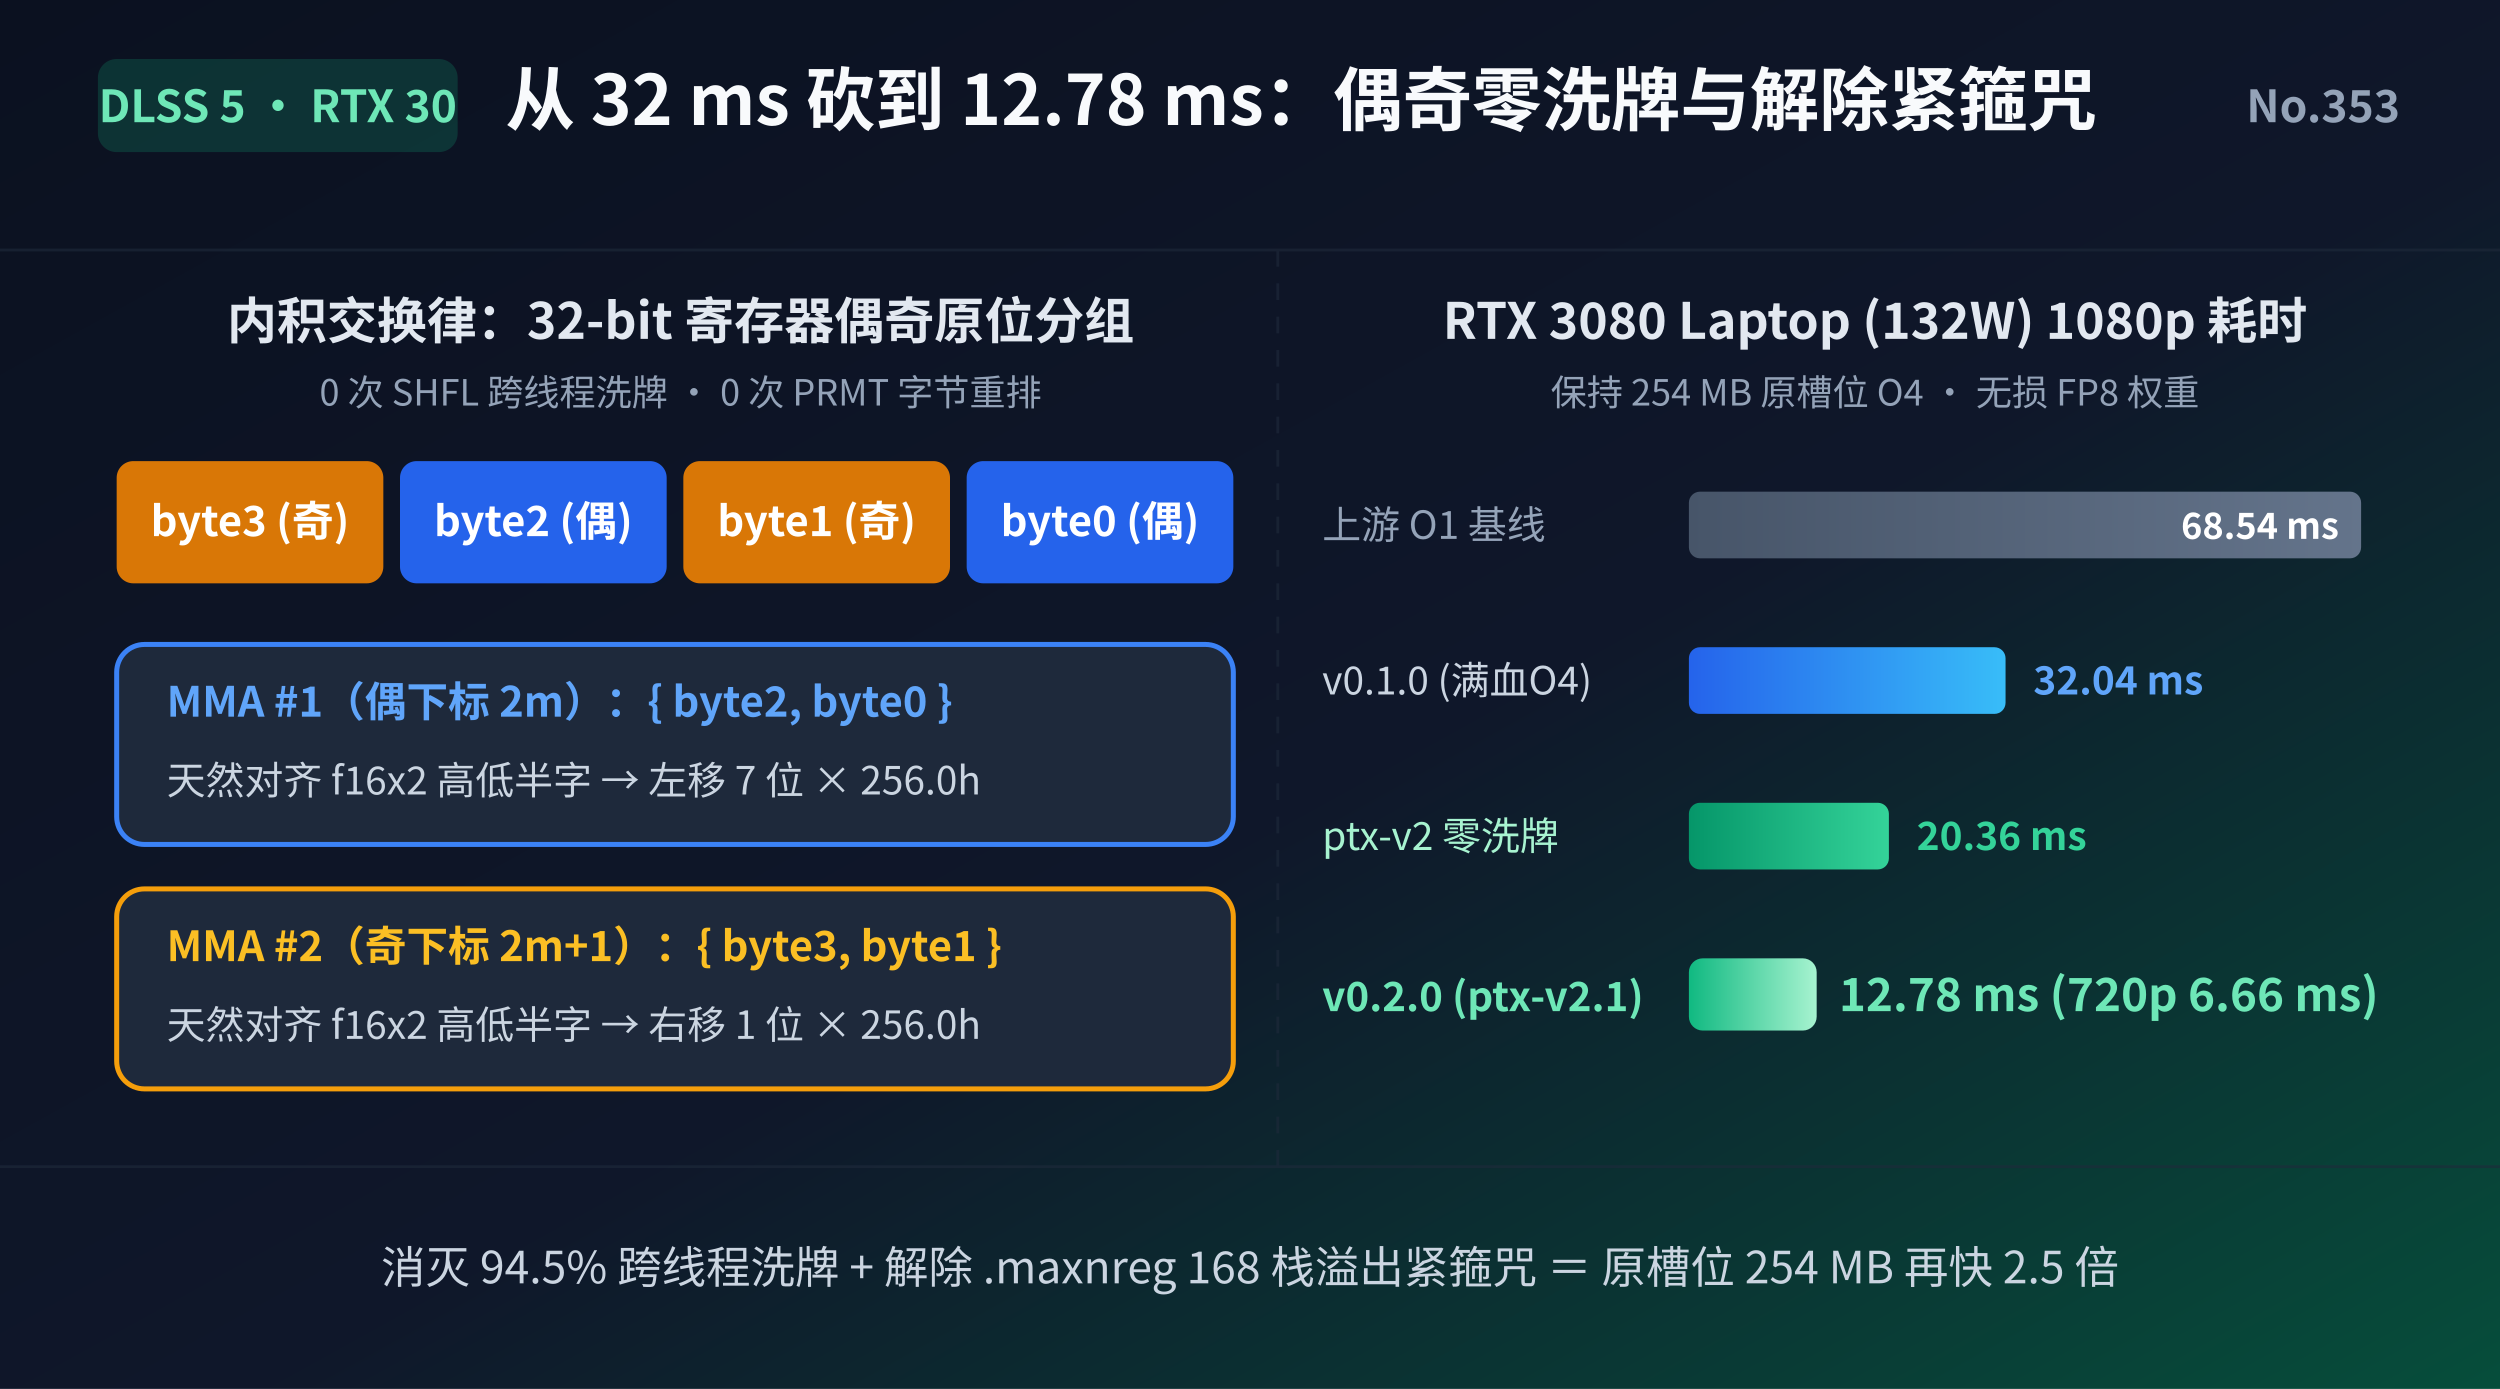
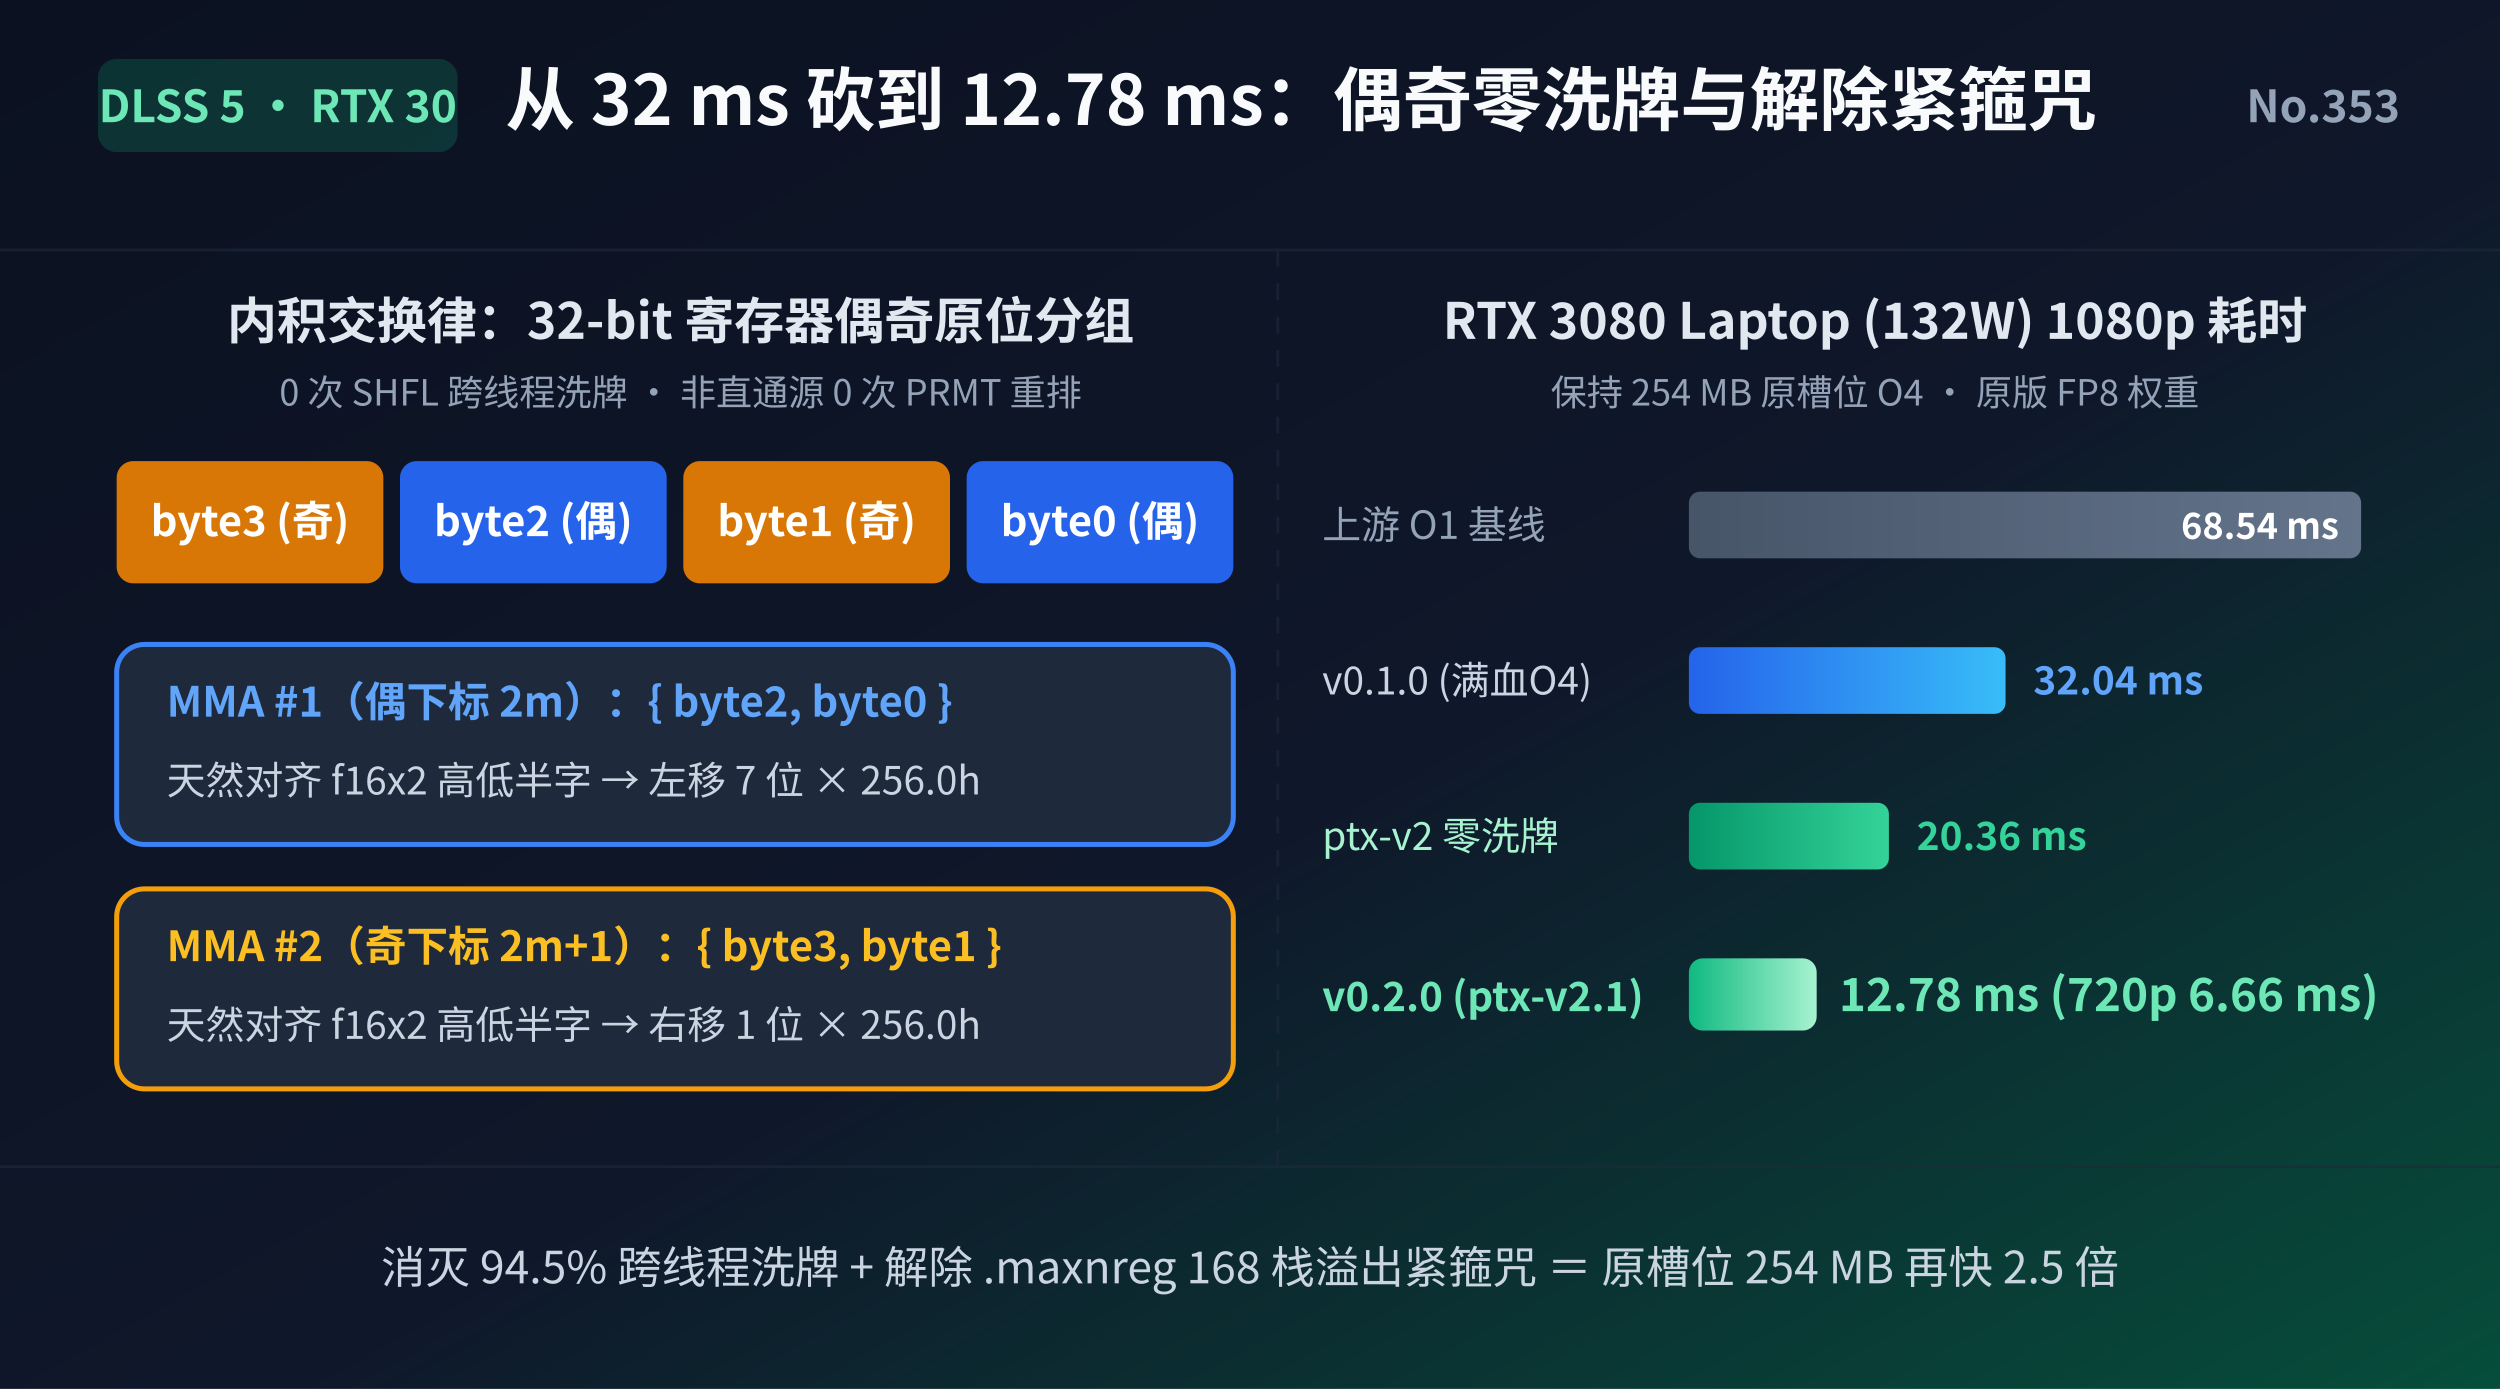
<svg xmlns="http://www.w3.org/2000/svg" viewBox="0 0 900 500" width="900" height="500" font-family="'WenQuanYi Micro Hei', 'Noto Sans CJK SC', sans-serif">
  <defs>
    <linearGradient id="bg" x1="0" y1="0" x2="1" y2="1">
      <stop offset="0" stop-color="#0b1120" />
      <stop offset="0.55" stop-color="#0f172a" />
      <stop offset="1" stop-color="#064e3b" />
    </linearGradient>
    <linearGradient id="bar-old" x1="0" y1="0" x2="1" y2="0">
      <stop offset="0" stop-color="#475569" />
      <stop offset="1" stop-color="#64748b" />
    </linearGradient>
    <linearGradient id="bar-v1" x1="0" y1="0" x2="1" y2="0">
      <stop offset="0" stop-color="#2563eb" />
      <stop offset="1" stop-color="#38bdf8" />
    </linearGradient>
    <linearGradient id="bar-v2" x1="0" y1="0" x2="1" y2="0">
      <stop offset="0" stop-color="#059669" />
      <stop offset="1" stop-color="#34d399" />
    </linearGradient>
    <linearGradient id="bar-v21" x1="0" y1="0" x2="1" y2="0">
      <stop offset="0" stop-color="#10b981" />
      <stop offset="1" stop-color="#a7f3d0" />
    </linearGradient>
  </defs>
  <rect width="900" height="500" fill="url(#bg)" />
  <g stroke="#1e293b" stroke-width="1" opacity="0.6">
    <line x1="0" y1="90" x2="900" y2="90" />
    <line x1="0" y1="420" x2="900" y2="420" />
    <line x1="460" y1="90" x2="460" y2="420" stroke-dasharray="6,6" />
  </g>
  <rect x="36" y="22" width="128" height="32" rx="6" fill="#10b981" opacity="0.2" stroke="#10b981" stroke-width="1.5" />
  <text x="100" y="44" text-anchor="middle" fill="#6ee7b7" font-size="16" font-weight="bold">DLSS 5 · RTX 30</text>
  <text x="182" y="45" fill="#f8fafc" font-size="25" font-weight="bold">从 32 ms 砍到 12.78 ms：偶奇零洗牌与解除紧箍咒</text>
  <text x="864" y="44" text-anchor="end" fill="#94a3b8" font-size="16" font-weight="bold">No.353</text>
  <text x="245" y="122" text-anchor="middle" fill="#e2e8f0" font-size="18" font-weight="bold">内积交换律：32-bit 寄存器偶奇原位分组</text>
-   <text x="245" y="146" text-anchor="middle" fill="#94a3b8" font-size="13">0 次 SHFL 跨线程洗牌 · 0 次 PRMT 字节重排</text>
+   <text x="245" y="146" text-anchor="middle" fill="#94a3b8" font-size="13">0 次 SHFL 跨线程洗牌 · 非直通源 0 次 PRMT 重排</text>
  <g transform="translate(42, 166)">
    <rect x="0" y="0" width="96" height="44" rx="6" fill="#d97706" />
    <text x="48" y="27" text-anchor="middle" fill="#ffffff" font-size="15" font-weight="bold">byte3 (奇)</text>
    <rect x="102" y="0" width="96" height="44" rx="6" fill="#2563eb" />
    <text x="150" y="27" text-anchor="middle" fill="#ffffff" font-size="15" font-weight="bold">byte2 (偶)</text>
    <rect x="204" y="0" width="96" height="44" rx="6" fill="#d97706" />
    <text x="252" y="27" text-anchor="middle" fill="#ffffff" font-size="15" font-weight="bold">byte1 (奇)</text>
    <rect x="306" y="0" width="96" height="44" rx="6" fill="#2563eb" />
    <text x="354" y="27" text-anchor="middle" fill="#ffffff" font-size="15" font-weight="bold">byte0 (偶)</text>
  </g>
  <rect x="42" y="232" width="402" height="72" rx="10" fill="#1e293b" stroke="#3b82f6" stroke-width="1.8" />
  <text x="60" y="258" fill="#60a5fa" font-size="15" font-weight="bold">MMA #1（偶下标 2m）：{ byte2, byte0 }</text>
  <text x="60" y="286" fill="#cbd5e1" font-size="14">天然对齐 f16x2 高低半字 → 左移 7 位 × 256.0h</text>
  <rect x="42" y="320" width="402" height="72" rx="10" fill="#1e293b" stroke="#f59e0b" stroke-width="1.8" />
  <text x="60" y="346" fill="#fbbf24" font-size="15" font-weight="bold">MMA #2（奇下标 2m+1）：{ byte3, byte1 }</text>
  <text x="60" y="374" fill="#cbd5e1" font-size="14">天然对齐 f16x2 高低半字 → 右移 1 位 × 256.0h</text>
  <text x="675" y="122" text-anchor="middle" fill="#e2e8f0" font-size="18" font-weight="bold">RTX 3080 Laptop (132W) 1080p 耗时</text>
-   <text x="675" y="146" text-anchor="middle" fill="#94a3b8" font-size="13">保持 254 MB 原槽位 O4 · 无损 FP8 权重</text>
+   <text x="675" y="146" text-anchor="middle" fill="#94a3b8" font-size="13">保持 254 MB 原槽位 O4 · 原版 FP8 权重</text>
  <g transform="translate(476, 174)">
    <text x="0" y="20" fill="#94a3b8" font-size="14">上游 O1 基线</text>
    <rect x="132" y="3" width="242" height="24" rx="4" fill="url(#bar-old)" />
    <text x="366" y="20" text-anchor="end" fill="#ffffff" font-size="13" font-weight="bold">68.54 ms</text>
    <text x="0" y="76" fill="#cbd5e1" font-size="14">v0.1.0 (满血O4)</text>
    <rect x="132" y="59" width="114" height="24" rx="4" fill="url(#bar-v1)" />
    <text x="256" y="76" fill="#60a5fa" font-size="14" font-weight="bold">32.04 ms</text>
    <text x="0" y="132" fill="#a7f3d0" font-size="14">ptx-v2 零洗牌</text>
    <rect x="132" y="115" width="72" height="24" rx="4" fill="url(#bar-v2)" />
    <text x="214" y="132" fill="#34d399" font-size="14" font-weight="bold">20.36 ms</text>
    <text x="0" y="190" fill="#6ee7b7" font-size="14.5" font-weight="bold">v0.2.0 (ptx-v2.1)</text>
    <rect x="132" y="171" width="46" height="26" rx="5" fill="url(#bar-v21)" />
    <text x="186" y="190" fill="#6ee7b7" font-size="16.5" font-weight="bold">12.78 ms (720p 6.66 ms)</text>
  </g>
  <text x="450" y="462" text-anchor="middle" fill="#cbd5e1" font-size="16">消灭 94.5% 跨线程洗牌 + 解除 .maxnreg 168 栈溢出紧箍咒 ＝ 原槽位 254 MB 再快 2.5 倍</text>
</svg>
